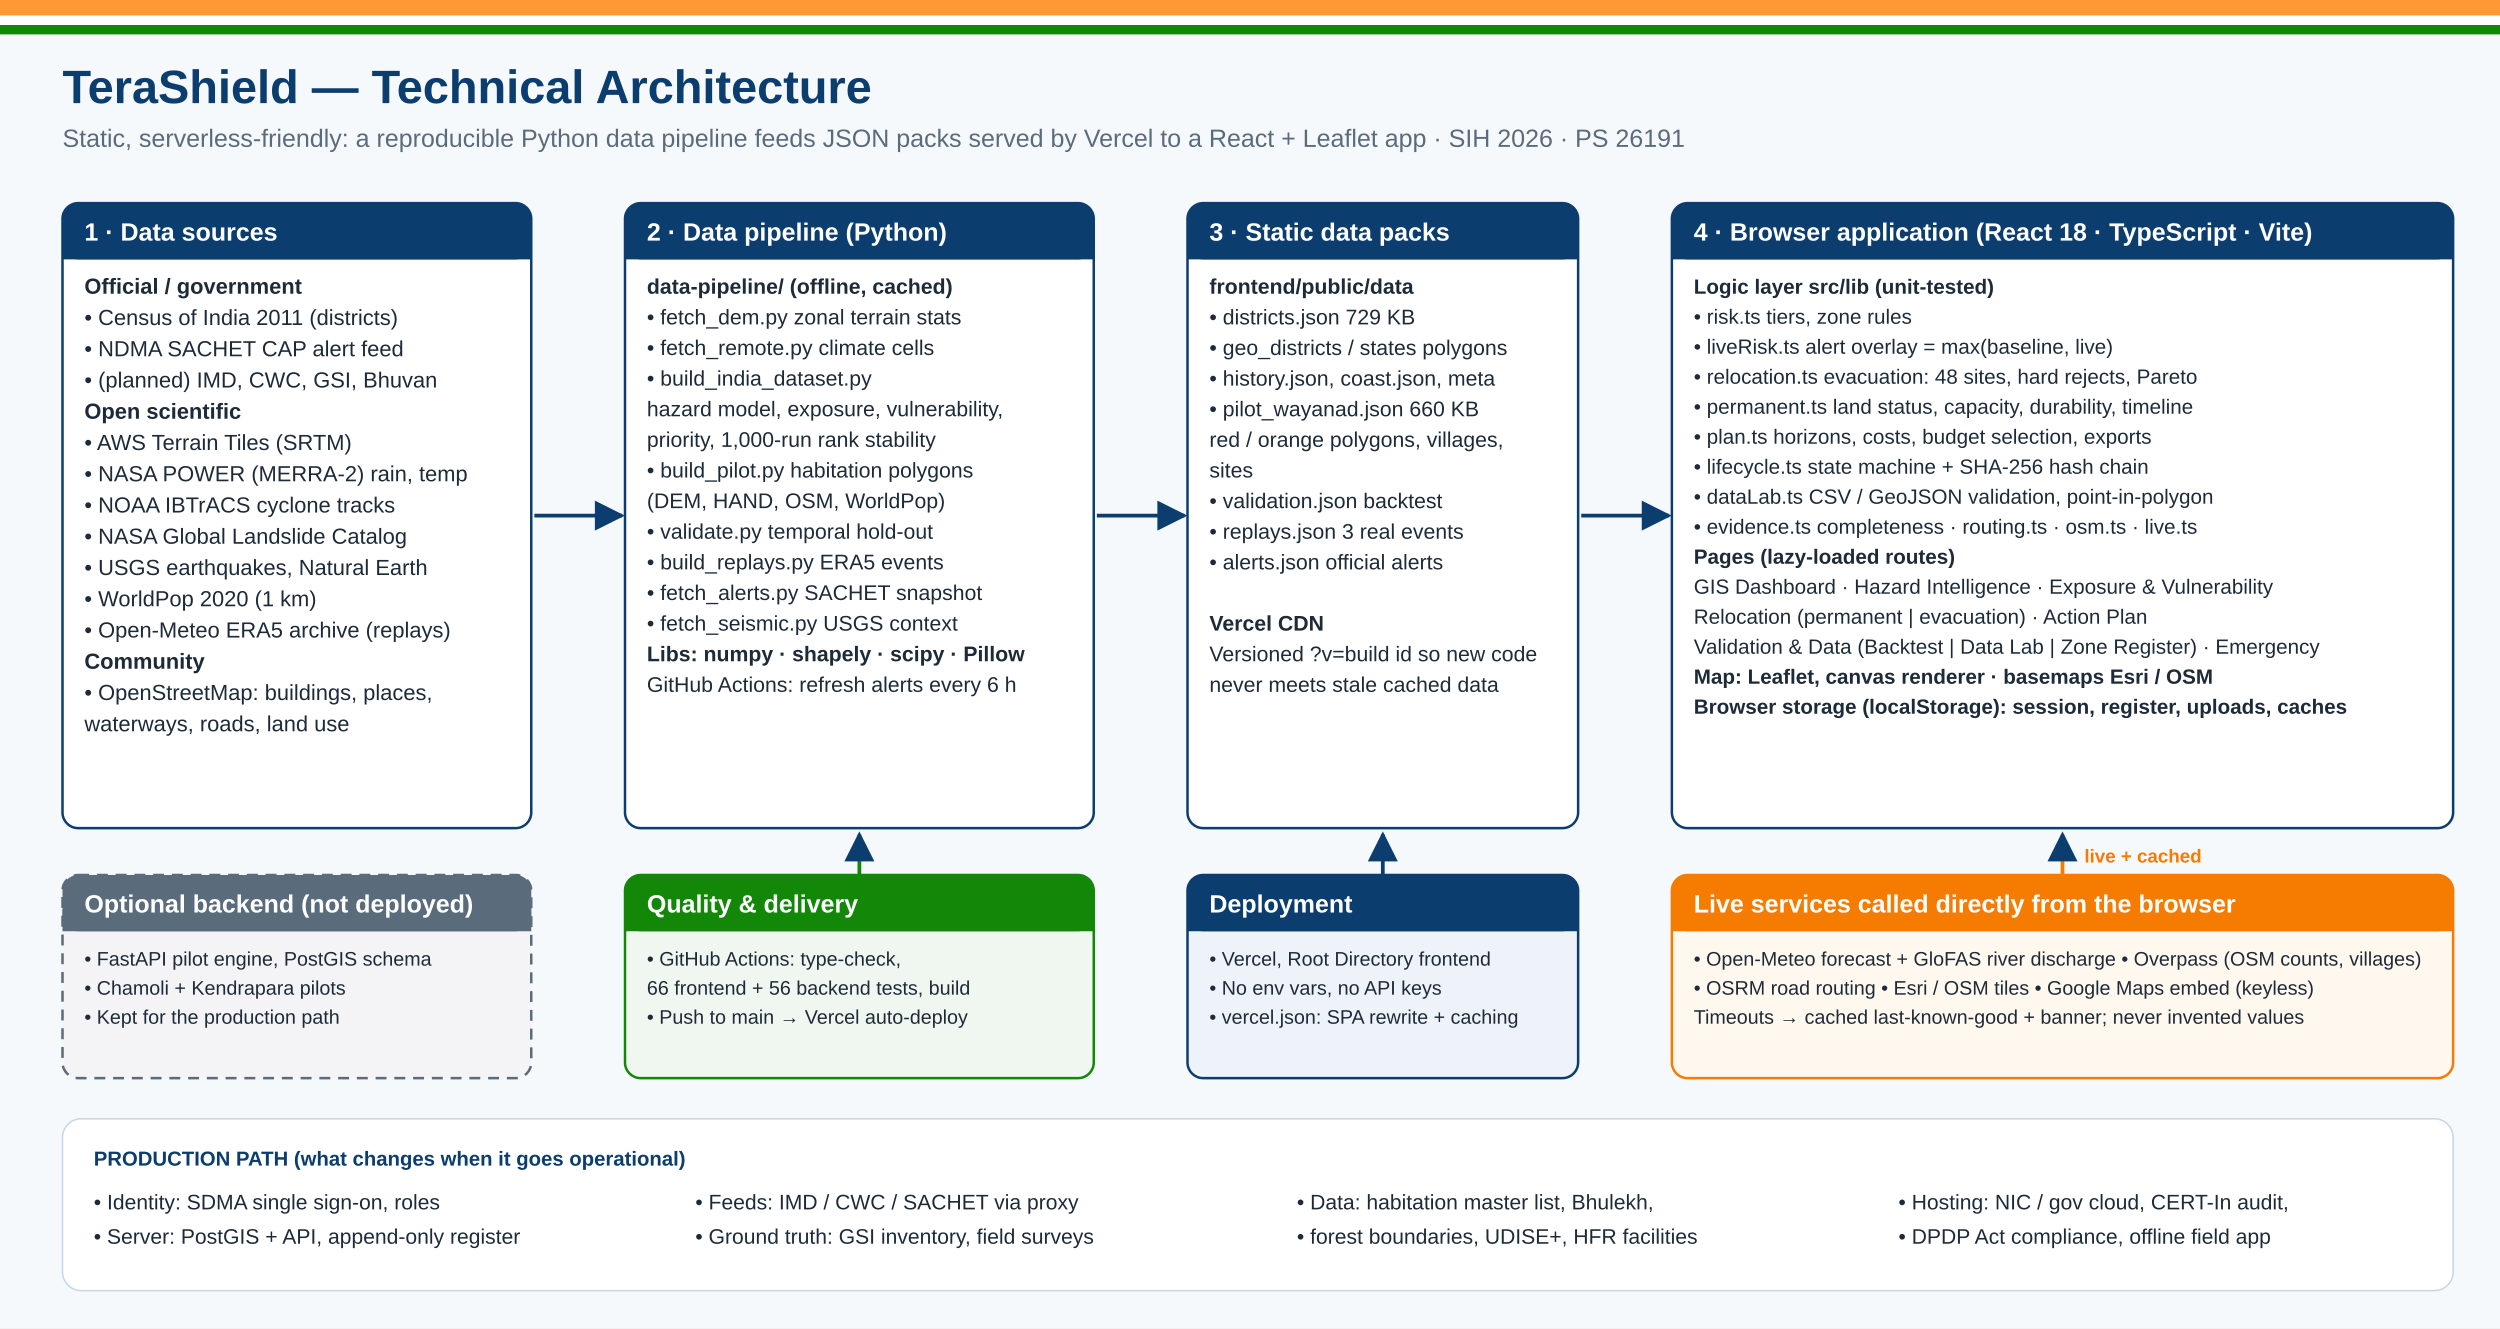
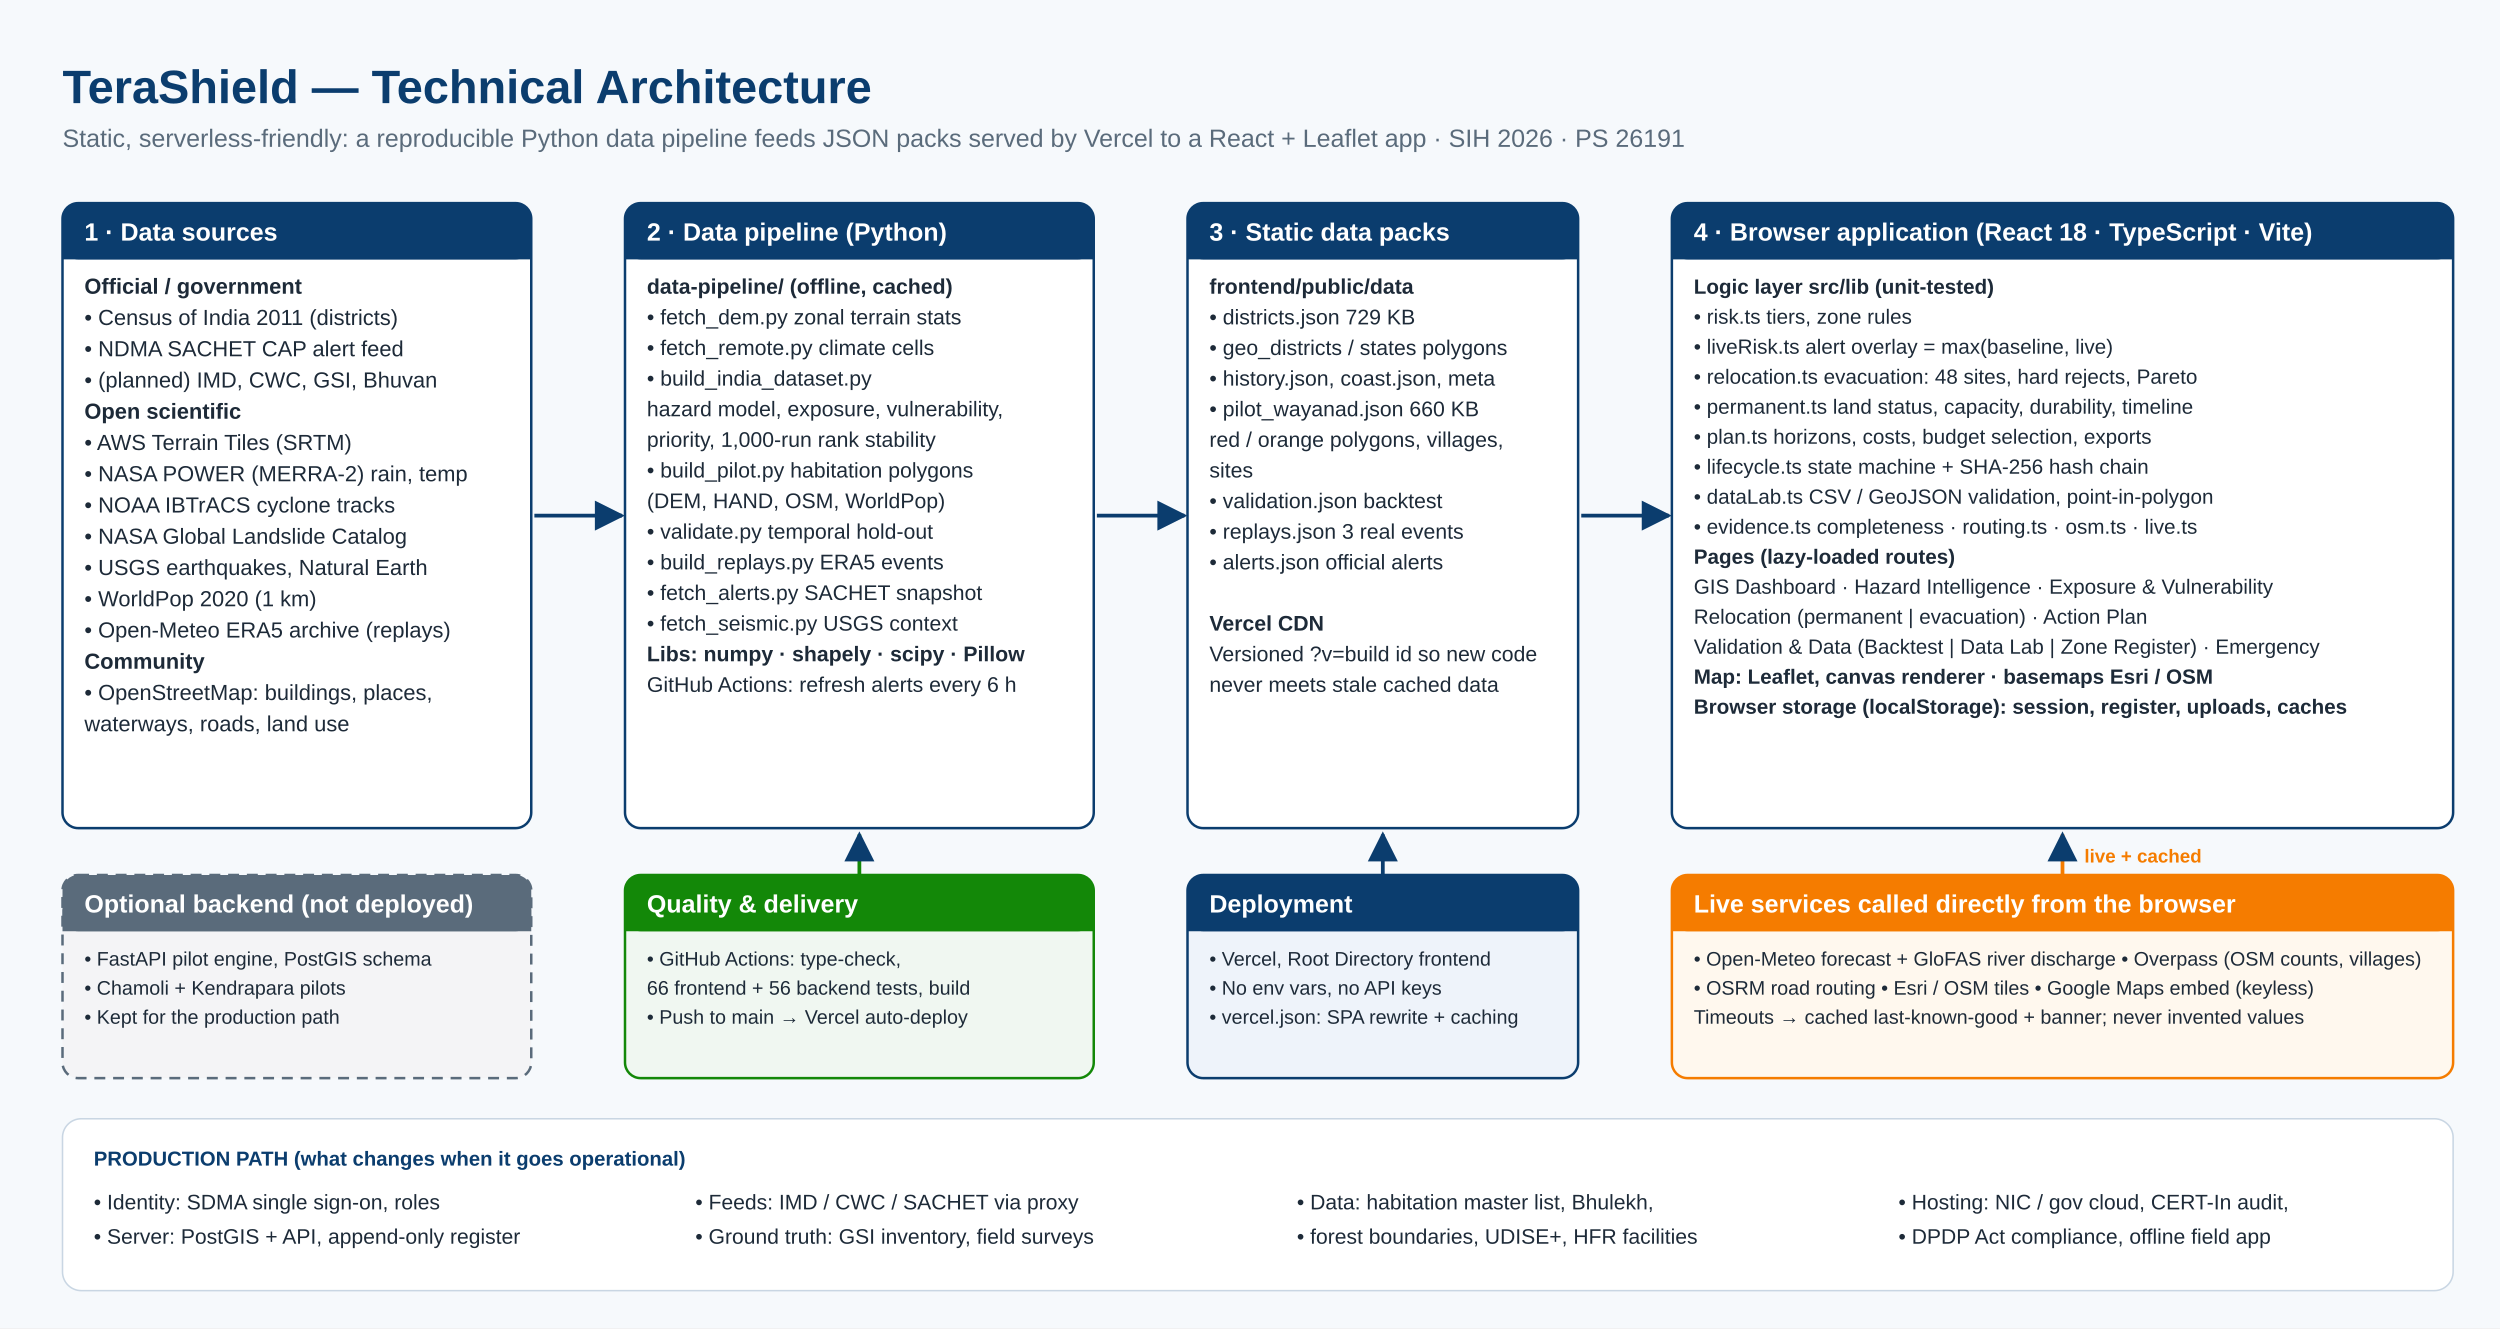
<svg xmlns="http://www.w3.org/2000/svg" width="1600" height="850" viewBox="0 0 1600 850" font-family="Segoe UI, Arial, Helvetica, sans-serif">
  <defs>
    <marker id="a" viewBox="0 0 10 10" refX="9" refY="5" markerWidth="8" markerHeight="8" orient="auto-start-reverse">
      <path d="M0,0 L10,5 L0,10 z" fill="#0b3d6e" />
    </marker>
    <marker id="r" viewBox="0 0 10 10" refX="9" refY="5" markerWidth="8" markerHeight="8" orient="auto-start-reverse">
      <path d="M0,0 L10,5 L0,10 z" fill="#d32f2f" />
    </marker>
    <marker id="g" viewBox="0 0 10 10" refX="9" refY="5" markerWidth="8" markerHeight="8" orient="auto-start-reverse">
      <path d="M0,0 L10,5 L0,10 z" fill="#5a6b7b" />
    </marker>
  </defs>
  <rect width="1600" height="850" fill="#f6f9fc" />
-   <rect width="1600" height="10" fill="#ff9933" />
-   <rect y="10" width="1600" height="6" fill="#ffffff" />
-   <rect y="16" width="1600" height="6" fill="#138808" />
  <text x="40" y="66" font-size="30" font-weight="700" fill="#0b3d6e">TeraShield — Technical Architecture</text>
  <text x="40" y="94" font-size="16" fill="#5a6b7b">Static, serverless-friendly: a reproducible Python data pipeline feeds JSON packs served by Vercel to a React + Leaflet app  ·  SIH 2026 · PS 26191</text>
  <rect x="40" y="130" width="300" height="400" rx="10" fill="#ffffff" stroke="#0b3d6e" stroke-width="1.6" />
  <rect x="40" y="130" width="300" height="36" rx="10" fill="#0b3d6e" />
  <rect x="40" y="152" width="300" height="14" fill="#0b3d6e" />
  <text x="54" y="154" font-size="16" font-weight="700" fill="#fff">1 · Data sources</text>
  <text x="54" y="188" font-size="14" fill="#1d2a38" font-weight="700">Official / government</text>
  <text x="54" y="208" font-size="14" fill="#1d2a38">• Census of India 2011 (districts)</text>
  <text x="54" y="228" font-size="14" fill="#1d2a38">• NDMA SACHET CAP alert feed</text>
  <text x="54" y="248" font-size="14" fill="#1d2a38">• (planned) IMD, CWC, GSI, Bhuvan</text>
  <text x="54" y="268" font-size="14" fill="#1d2a38" font-weight="700">Open scientific</text>
  <text x="54" y="288" font-size="14" fill="#1d2a38">• AWS Terrain Tiles (SRTM)</text>
  <text x="54" y="308" font-size="14" fill="#1d2a38">• NASA POWER (MERRA-2) rain, temp</text>
  <text x="54" y="328" font-size="14" fill="#1d2a38">• NOAA IBTrACS cyclone tracks</text>
  <text x="54" y="348" font-size="14" fill="#1d2a38">• NASA Global Landslide Catalog</text>
  <text x="54" y="368" font-size="14" fill="#1d2a38">• USGS earthquakes, Natural Earth</text>
  <text x="54" y="388" font-size="14" fill="#1d2a38">• WorldPop 2020 (1 km)</text>
  <text x="54" y="408" font-size="14" fill="#1d2a38">• Open-Meteo ERA5 archive (replays)</text>
  <text x="54" y="428" font-size="14" fill="#1d2a38" font-weight="700">Community</text>
  <text x="54" y="448" font-size="14" fill="#1d2a38">• OpenStreetMap: buildings, places,</text>
  <text x="54" y="468" font-size="14" fill="#1d2a38">  waterways, roads, land use</text>
  <rect x="400" y="130" width="300" height="400" rx="10" fill="#ffffff" stroke="#0b3d6e" stroke-width="1.6" />
  <rect x="400" y="130" width="300" height="36" rx="10" fill="#0b3d6e" />
  <rect x="400" y="152" width="300" height="14" fill="#0b3d6e" />
  <text x="414" y="154" font-size="16" font-weight="700" fill="#fff">2 · Data pipeline (Python)</text>
  <text x="414" y="188" font-size="13.6" fill="#1d2a38" font-weight="700">data-pipeline/  (offline, cached)</text>
  <text x="414" y="207.6" font-size="13.6" fill="#1d2a38">• fetch_dem.py  zonal terrain stats</text>
  <text x="414" y="227.2" font-size="13.6" fill="#1d2a38">• fetch_remote.py  climate cells</text>
  <text x="414" y="246.8" font-size="13.6" fill="#1d2a38">• build_india_dataset.py</text>
  <text x="414" y="266.4" font-size="13.6" fill="#1d2a38">  hazard model, exposure, vulnerability,</text>
  <text x="414" y="286.0" font-size="13.6" fill="#1d2a38">  priority, 1,000-run rank stability</text>
  <text x="414" y="305.6" font-size="13.6" fill="#1d2a38">• build_pilot.py  habitation polygons</text>
  <text x="414" y="325.2" font-size="13.6" fill="#1d2a38">  (DEM, HAND, OSM, WorldPop)</text>
  <text x="414" y="344.8" font-size="13.6" fill="#1d2a38">• validate.py  temporal hold-out</text>
  <text x="414" y="364.4" font-size="13.6" fill="#1d2a38">• build_replays.py  ERA5 events</text>
  <text x="414" y="384" font-size="13.6" fill="#1d2a38">• fetch_alerts.py  SACHET snapshot</text>
  <text x="414" y="403.6" font-size="13.6" fill="#1d2a38">• fetch_seismic.py  USGS context</text>
  <text x="414" y="423.2" font-size="13.6" fill="#1d2a38" font-weight="700">Libs: numpy · shapely · scipy · Pillow</text>
  <text x="414" y="442.8" font-size="13.6" fill="#1d2a38">GitHub Actions: refresh alerts every 6 h</text>
  <rect x="760" y="130" width="250" height="400" rx="10" fill="#ffffff" stroke="#0b3d6e" stroke-width="1.6" />
  <rect x="760" y="130" width="250" height="36" rx="10" fill="#0b3d6e" />
  <rect x="760" y="152" width="250" height="14" fill="#0b3d6e" />
  <text x="774" y="154" font-size="16" font-weight="700" fill="#fff">3 · Static data packs</text>
  <text x="774" y="188" font-size="13.6" fill="#1d2a38" font-weight="700">frontend/public/data</text>
  <text x="774" y="207.6" font-size="13.6" fill="#1d2a38">• districts.json  729 KB</text>
  <text x="774" y="227.2" font-size="13.6" fill="#1d2a38">• geo_districts / states  polygons</text>
  <text x="774" y="246.8" font-size="13.6" fill="#1d2a38">• history.json, coast.json, meta</text>
  <text x="774" y="266.4" font-size="13.6" fill="#1d2a38">• pilot_wayanad.json  660 KB</text>
  <text x="774" y="286.0" font-size="13.6" fill="#1d2a38">  red / orange polygons, villages,</text>
  <text x="774" y="305.6" font-size="13.6" fill="#1d2a38">  sites</text>
  <text x="774" y="325.2" font-size="13.6" fill="#1d2a38">• validation.json  backtest</text>
  <text x="774" y="344.8" font-size="13.6" fill="#1d2a38">• replays.json  3 real events</text>
  <text x="774" y="364.4" font-size="13.6" fill="#1d2a38">• alerts.json  official alerts</text>
  <text x="774" y="384" font-size="13.6" fill="#1d2a38" />
  <text x="774" y="403.6" font-size="13.6" fill="#1d2a38" font-weight="700">Vercel CDN</text>
  <text x="774" y="423.2" font-size="13.6" fill="#1d2a38">Versioned ?v=build id so new code</text>
  <text x="774" y="442.8" font-size="13.6" fill="#1d2a38">never meets stale cached data</text>
  <rect x="1070" y="130" width="500" height="400" rx="10" fill="#ffffff" stroke="#0b3d6e" stroke-width="1.6" />
  <rect x="1070" y="130" width="500" height="36" rx="10" fill="#0b3d6e" />
  <rect x="1070" y="152" width="500" height="14" fill="#0b3d6e" />
  <text x="1084" y="154" font-size="16" font-weight="700" fill="#fff">4 · Browser application  (React 18 · TypeScript · Vite)</text>
  <text x="1084" y="188" font-size="13.2" fill="#1d2a38" font-weight="700">Logic layer  src/lib  (unit-tested)</text>
  <text x="1084" y="207.2" font-size="13.2" fill="#1d2a38">• risk.ts  tiers, zone rules</text>
  <text x="1084" y="226.4" font-size="13.2" fill="#1d2a38">• liveRisk.ts  alert overlay = max(baseline, live)</text>
  <text x="1084" y="245.6" font-size="13.2" fill="#1d2a38">• relocation.ts  evacuation: 48 sites, hard rejects, Pareto</text>
  <text x="1084" y="264.8" font-size="13.2" fill="#1d2a38">• permanent.ts  land status, capacity, durability, timeline</text>
  <text x="1084" y="284" font-size="13.2" fill="#1d2a38">• plan.ts  horizons, costs, budget selection, exports</text>
  <text x="1084" y="303.2" font-size="13.2" fill="#1d2a38">• lifecycle.ts  state machine + SHA-256 hash chain</text>
  <text x="1084" y="322.4" font-size="13.2" fill="#1d2a38">• dataLab.ts  CSV / GeoJSON validation, point-in-polygon</text>
  <text x="1084" y="341.6" font-size="13.2" fill="#1d2a38">• evidence.ts  completeness · routing.ts · osm.ts · live.ts</text>
  <text x="1084" y="360.8" font-size="13.2" fill="#1d2a38" font-weight="700">Pages (lazy-loaded routes)</text>
  <text x="1084" y="380" font-size="13.2" fill="#1d2a38">GIS Dashboard · Hazard Intelligence · Exposure &amp; Vulnerability</text>
  <text x="1084" y="399.2" font-size="13.2" fill="#1d2a38">Relocation (permanent | evacuation) · Action Plan</text>
  <text x="1084" y="418.4" font-size="13.2" fill="#1d2a38">Validation &amp; Data (Backtest | Data Lab | Zone Register) · Emergency</text>
  <text x="1084" y="437.6" font-size="13.2" fill="#1d2a38" font-weight="700">Map: Leaflet, canvas renderer · basemaps Esri / OSM</text>
  <text x="1084" y="456.8" font-size="13.2" fill="#1d2a38" font-weight="700">Browser storage (localStorage): session, register, uploads, caches</text>
  <path d="M342,330.0 L398,330.0" fill="none" stroke="#0b3d6e" stroke-width="2.4" marker-end="url(#a)" />
  <path d="M702,330.0 L758,330.0" fill="none" stroke="#0b3d6e" stroke-width="2.4" marker-end="url(#a)" />
  <path d="M1012,330.0 L1068,330.0" fill="none" stroke="#0b3d6e" stroke-width="2.4" marker-end="url(#a)" />
  <rect x="1070" y="560" width="500" height="130" rx="10" fill="#fff8ee" stroke="#f57c00" stroke-width="1.6" />
  <rect x="1070" y="560" width="500" height="36" rx="10" fill="#f57c00" />
  <rect x="1070" y="582" width="500" height="14" fill="#f57c00" />
  <text x="1084" y="584" font-size="16" font-weight="700" fill="#fff">Live services called directly from the browser</text>
  <text x="1084" y="618" font-size="12.6" fill="#1d2a38">• Open-Meteo forecast + GloFAS river discharge   • Overpass (OSM counts, villages)</text>
  <text x="1084" y="636.6" font-size="12.6" fill="#1d2a38">• OSRM road routing   • Esri / OSM tiles   • Google Maps embed (keyless)</text>
  <text x="1084" y="655.2" font-size="12.6" fill="#1d2a38">Timeouts → cached last-known-good + banner; never invented values</text>
  <path d="M1320,560 L1320,534" fill="none" stroke="#f57c00" stroke-width="2.4" marker-end="url(#a)" />
  <text x="1334" y="552" font-size="12" fill="#f57c00" text-anchor="start" font-weight="700">live + cached</text>
  <rect x="400" y="560" width="300" height="130" rx="10" fill="#f0f7f1" stroke="#138808" stroke-width="1.6" />
  <rect x="400" y="560" width="300" height="36" rx="10" fill="#138808" />
  <rect x="400" y="582" width="300" height="14" fill="#138808" />
  <text x="414" y="584" font-size="16" font-weight="700" fill="#fff">Quality &amp; delivery</text>
  <text x="414" y="618" font-size="12.6" fill="#1d2a38">• GitHub Actions: type-check,</text>
  <text x="414" y="636.6" font-size="12.6" fill="#1d2a38">  66 frontend + 56 backend tests, build</text>
  <text x="414" y="655.2" font-size="12.6" fill="#1d2a38">• Push to main → Vercel auto-deploy</text>
  <path d="M550,560 L550,534" fill="none" stroke="#138808" stroke-width="2.4" marker-end="url(#a)" />
  <rect x="760" y="560" width="250" height="130" rx="10" fill="#eef3fa" stroke="#0b3d6e" stroke-width="1.6" />
  <rect x="760" y="560" width="250" height="36" rx="10" fill="#0b3d6e" />
  <rect x="760" y="582" width="250" height="14" fill="#0b3d6e" />
  <text x="774" y="584" font-size="16" font-weight="700" fill="#fff">Deployment</text>
  <text x="774" y="618" font-size="12.6" fill="#1d2a38">• Vercel, Root Directory frontend</text>
  <text x="774" y="636.6" font-size="12.6" fill="#1d2a38">• No env vars, no API keys</text>
  <text x="774" y="655.2" font-size="12.6" fill="#1d2a38">• vercel.json: SPA rewrite + caching</text>
  <path d="M885,560 L885,534" fill="none" stroke="#0b3d6e" stroke-width="2.4" marker-end="url(#a)" />
  <rect x="40" y="560" width="300" height="130" rx="10" fill="#f4f4f6" stroke="#5a6b7b" stroke-width="1.6" stroke-dasharray="7 5" />
  <rect x="40" y="560" width="300" height="36" rx="10" fill="#5a6b7b" />
  <rect x="40" y="582" width="300" height="14" fill="#5a6b7b" />
  <text x="54" y="584" font-size="16" font-weight="700" fill="#fff">Optional backend (not deployed)</text>
  <text x="54" y="618" font-size="12.6" fill="#1d2a38">• FastAPI pilot engine, PostGIS schema</text>
  <text x="54" y="636.6" font-size="12.6" fill="#1d2a38">• Chamoli + Kendrapara pilots</text>
  <text x="54" y="655.2" font-size="12.6" fill="#1d2a38">• Kept for the production path</text>
  <rect x="40" y="716" width="1530" height="110" rx="12" fill="#ffffff" stroke="#c9d6e3" />
  <text x="60" y="746" font-size="13" fill="#0b3d6e" text-anchor="start" font-weight="800">PRODUCTION PATH  (what changes when it goes operational)</text>
  <text x="60" y="774" font-size="13.5" fill="#1d2a38" text-anchor="start" font-weight="400">• Identity: SDMA single sign-on, roles</text>
  <text x="60" y="796" font-size="13.5" fill="#1d2a38" text-anchor="start" font-weight="400">• Server: PostGIS + API, append-only register</text>
  <text x="445" y="774" font-size="13.5" fill="#1d2a38" text-anchor="start" font-weight="400">• Feeds: IMD / CWC / SACHET via proxy</text>
  <text x="445" y="796" font-size="13.5" fill="#1d2a38" text-anchor="start" font-weight="400">• Ground truth: GSI inventory, field surveys</text>
  <text x="830" y="774" font-size="13.5" fill="#1d2a38" text-anchor="start" font-weight="400">• Data: habitation master list, Bhulekh,</text>
  <text x="830" y="796" font-size="13.5" fill="#1d2a38" text-anchor="start" font-weight="400">• forest boundaries, UDISE+, HFR facilities</text>
  <text x="1215" y="774" font-size="13.5" fill="#1d2a38" text-anchor="start" font-weight="400">• Hosting: NIC / gov cloud, CERT-In audit,</text>
  <text x="1215" y="796" font-size="13.5" fill="#1d2a38" text-anchor="start" font-weight="400">• DPDP Act compliance, offline field app</text>
</svg>
